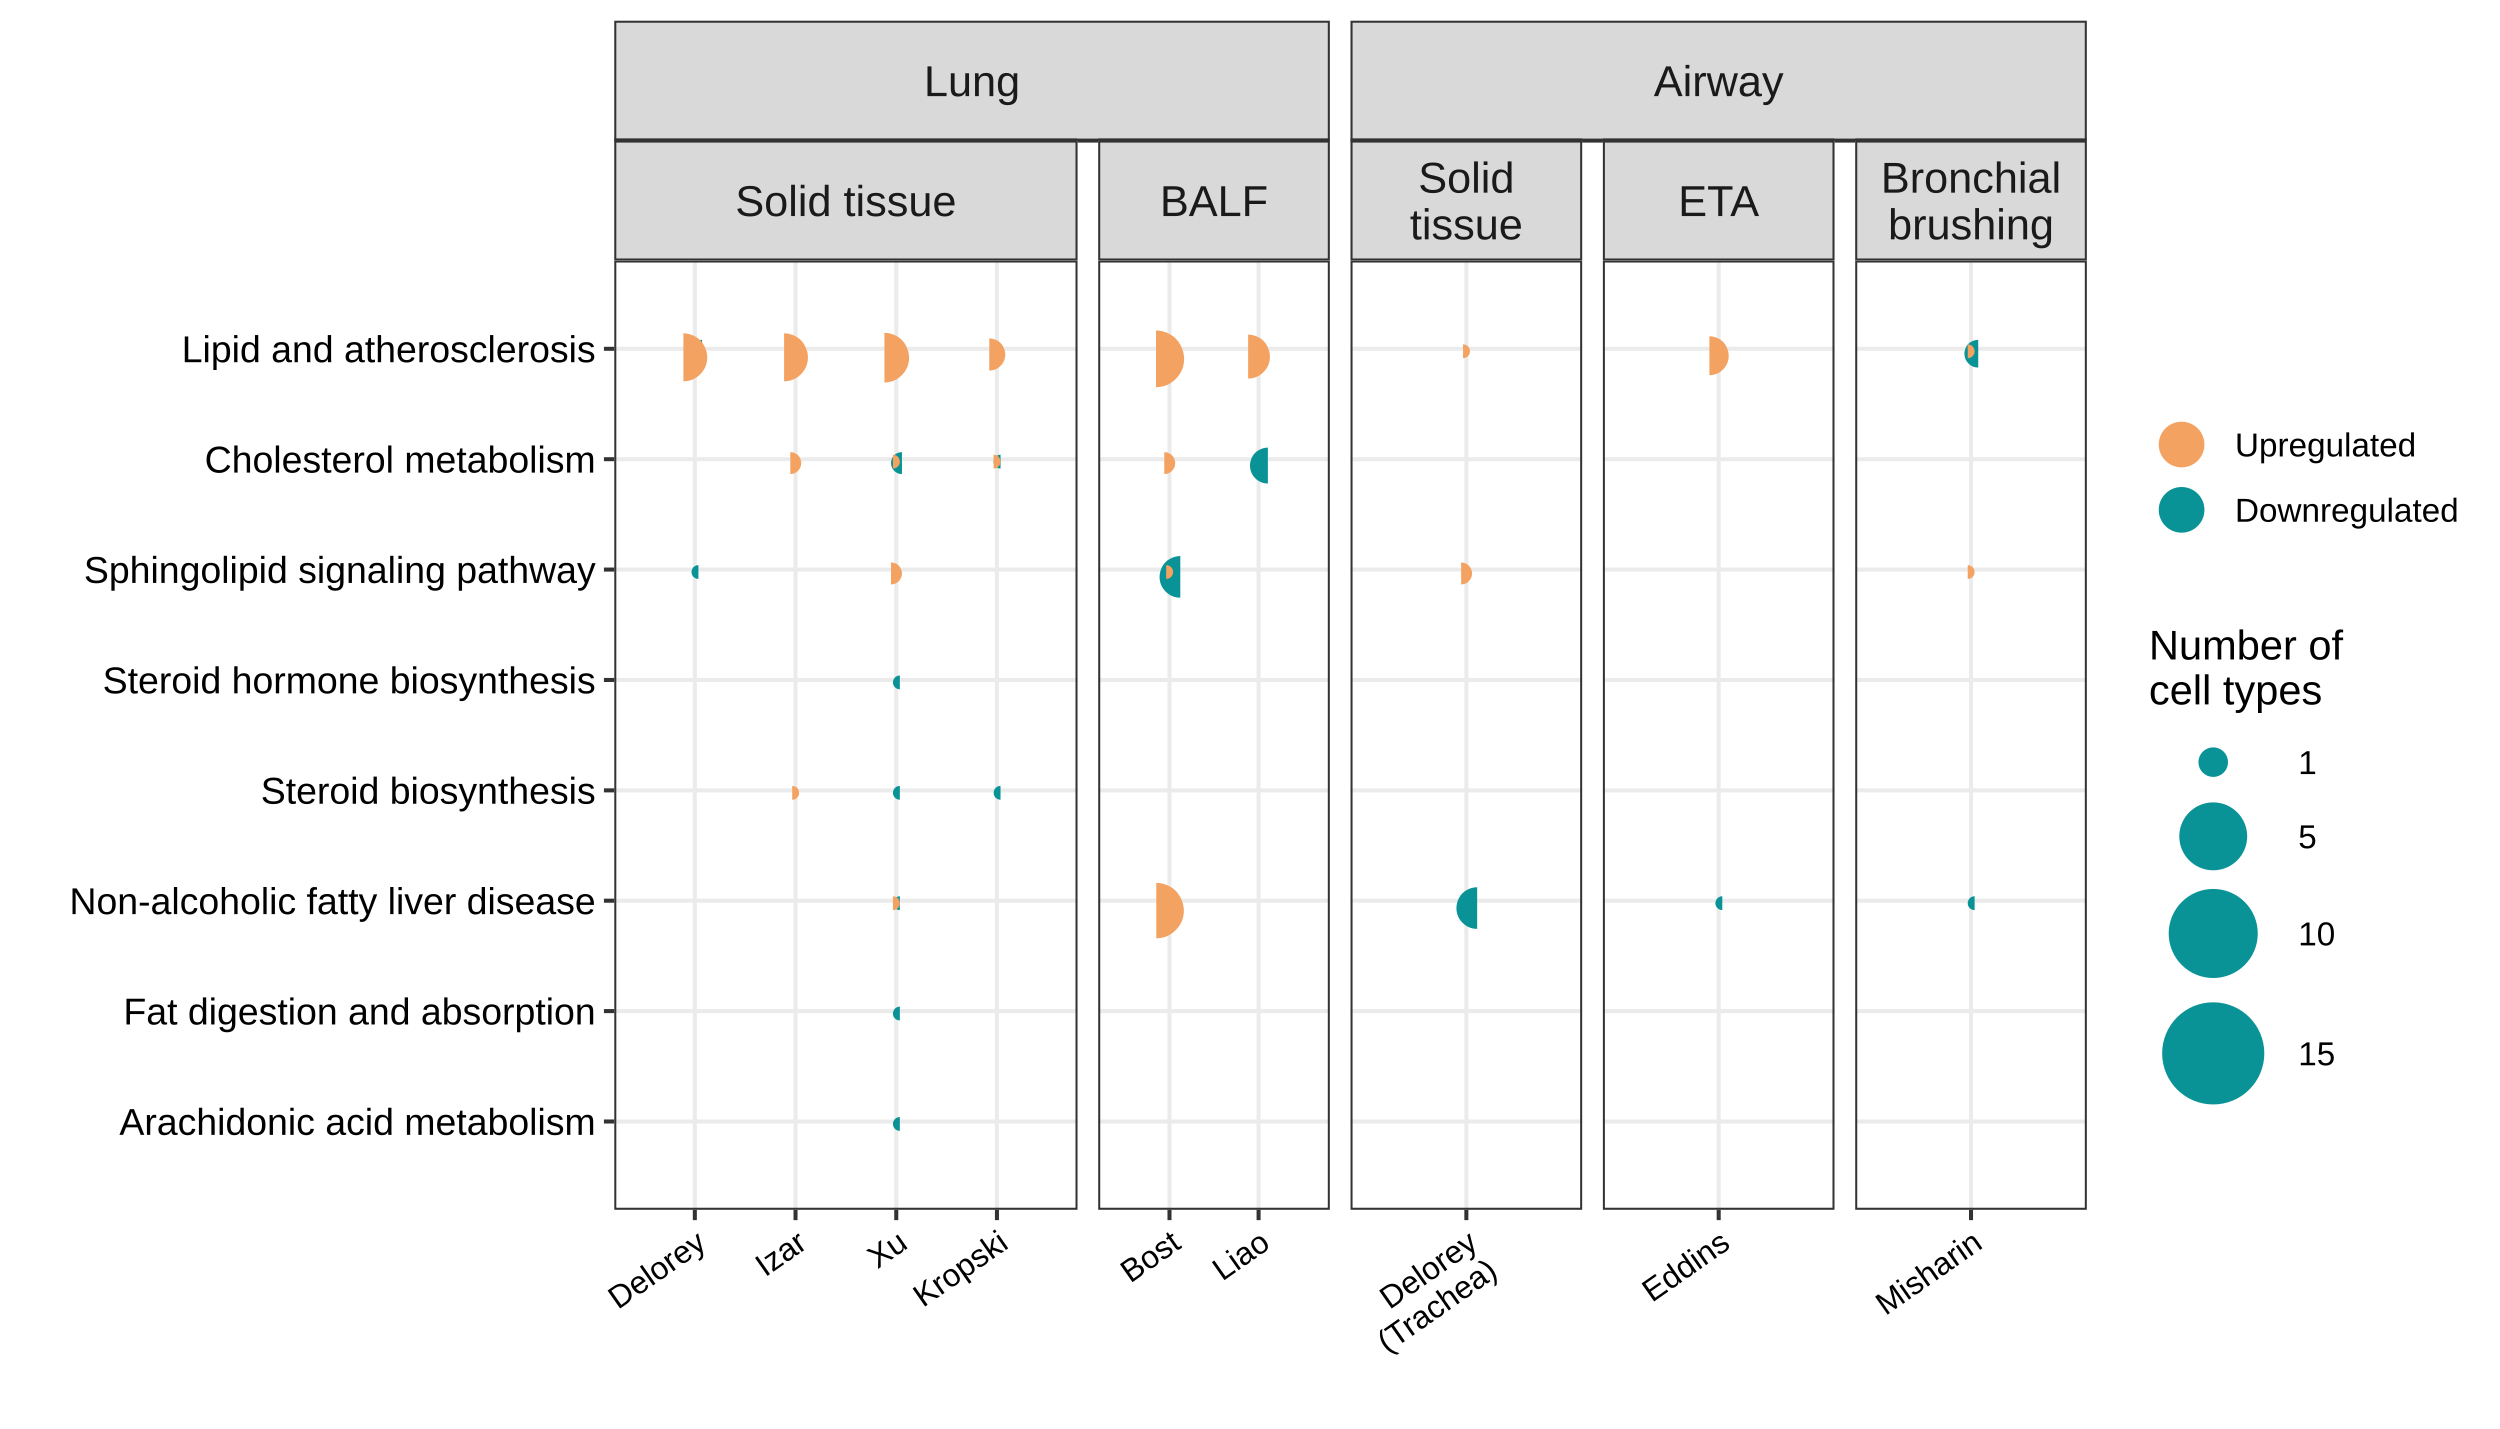
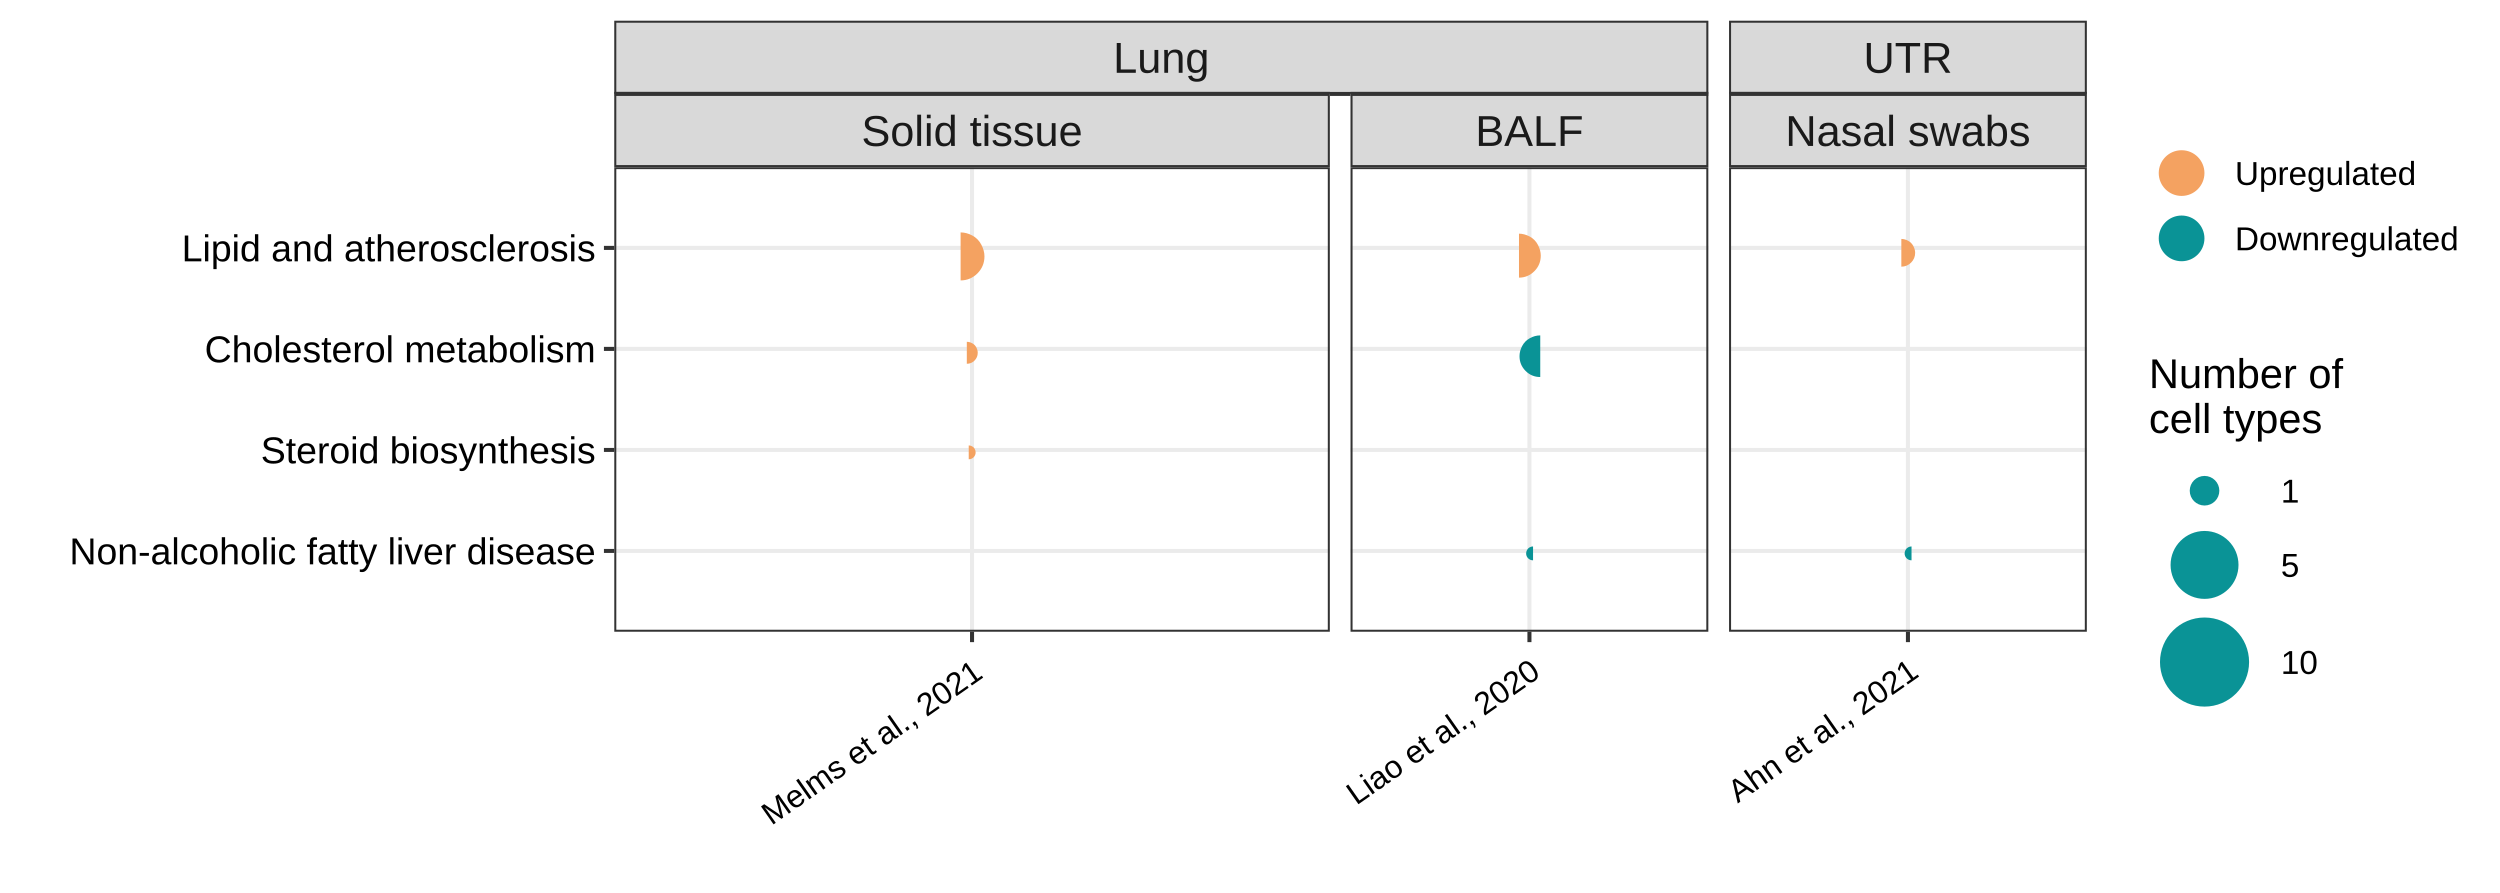
- <svg xmlns="http://www.w3.org/2000/svg" width="661.42pt" height="377.95pt" viewBox="0 0 661.42 377.95">
+ <svg xmlns="http://www.w3.org/2000/svg" width="661.42pt" height="236.22pt" viewBox="0 0 661.42 236.22">
  <g class="svglite">
    <defs>
      <style type="text/css">
    .svglite line, .svglite polyline, .svglite polygon, .svglite path, .svglite rect, .svglite circle {
      fill: none;
      stroke: #000000;
      stroke-linecap: round;
      stroke-linejoin: round;
      stroke-miterlimit: 10.00;
    }
    .svglite text {
      white-space: pre;
    }
    .svglite g.glyphgroup path {
      fill: inherit;
      stroke: none;
    }
  </style>
    </defs>
    <rect width="100%" height="100%" style="stroke: none; fill: #FFFFFF;" />
    <defs>
-       <clipPath id="cpMC4wMHw2NjEuNDJ8MC4wMHwzNzcuOTU=">
-         <rect x="0.00" y="0.00" width="661.42" height="377.95" />
+       <clipPath id="cpMC4wMHw2NjEuNDJ8MC4wMHwyMzYuMjI=">
+         <rect x="0.00" y="0.00" width="661.42" height="236.22" />
      </clipPath>
    </defs>
-     <g clip-path="url(#cpMC4wMHw2NjEuNDJ8MC4wMHwzNzcuOTU=)">
-       <rect x="0.00" y="0" width="661.42" height="377.95" style="stroke-width: 1.07; stroke: #FFFFFF; fill: #FFFFFF;" />
+     <g clip-path="url(#cpMC4wMHw2NjEuNDJ8MC4wMHwyMzYuMjI=)">
+       <rect x="0.00" y="0.00" width="661.42" height="236.22" style="stroke-width: 1.07; stroke: #FFFFFF; fill: #FFFFFF;" />
    </g>
    <defs>
-       <clipPath id="cpMTYyLjUyfDI4NS4wN3w2OC45MnwzMjAuMDg=">
-         <rect x="162.52" y="68.92" width="122.56" height="251.15" />
+       <clipPath id="cpMTYyLjUyfDM1MS44M3w0NC4yMXwxNjcuMTQ=">
+         <rect x="162.52" y="44.21" width="189.31" height="122.93" />
      </clipPath>
    </defs>
-     <g clip-path="url(#cpMTYyLjUyfDI4NS4wN3w2OC45MnwzMjAuMDg=)">
-       <rect x="162.52" y="68.92" width="122.56" height="251.15" style="stroke-width: 1.07; stroke: none; fill: #FFFFFF;" />
-       <polyline points="162.52,296.71 285.07,296.71 " style="stroke-width: 1.07; stroke: #EBEBEB; stroke-linecap: butt;" />
-       <polyline points="162.52,267.51 285.07,267.51 " style="stroke-width: 1.07; stroke: #EBEBEB; stroke-linecap: butt;" />
-       <polyline points="162.52,238.30 285.07,238.30 " style="stroke-width: 1.07; stroke: #EBEBEB; stroke-linecap: butt;" />
-       <polyline points="162.52,209.10 285.07,209.10 " style="stroke-width: 1.07; stroke: #EBEBEB; stroke-linecap: butt;" />
-       <polyline points="162.52,179.90 285.07,179.90 " style="stroke-width: 1.07; stroke: #EBEBEB; stroke-linecap: butt;" />
-       <polyline points="162.52,150.69 285.07,150.69 " style="stroke-width: 1.07; stroke: #EBEBEB; stroke-linecap: butt;" />
-       <polyline points="162.52,121.49 285.07,121.49 " style="stroke-width: 1.07; stroke: #EBEBEB; stroke-linecap: butt;" />
-       <polyline points="162.52,92.28 285.07,92.28 " style="stroke-width: 1.07; stroke: #EBEBEB; stroke-linecap: butt;" />
-       <polyline points="183.83,320.08 183.83,68.92 " style="stroke-width: 1.07; stroke: #EBEBEB; stroke-linecap: butt;" />
-       <polyline points="210.47,320.08 210.47,68.92 " style="stroke-width: 1.07; stroke: #EBEBEB; stroke-linecap: butt;" />
-       <polyline points="237.12,320.08 237.12,68.92 " style="stroke-width: 1.07; stroke: #EBEBEB; stroke-linecap: butt;" />
-       <polyline points="263.76,320.08 263.76,68.92 " style="stroke-width: 1.07; stroke: #EBEBEB; stroke-linecap: butt;" />
-       <text x="237.12" y="299.77" text-anchor="middle" style="font-size: 8.54px;fill: #0A9396; font-family: &quot;Arial&quot;;" textLength="7.34px" lengthAdjust="spacingAndGlyphs">◖</text>
-       <text x="237.12" y="126.33" text-anchor="middle" style="font-size: 13.53px;fill: #0A9396; font-family: &quot;Arial&quot;;" textLength="11.64px" lengthAdjust="spacingAndGlyphs">◖</text>
-       <text x="237.12" y="124.54" text-anchor="middle" style="font-size: 8.54px;fill: #F4A261; font-family: &quot;Arial&quot;;" textLength="7.34px" lengthAdjust="spacingAndGlyphs">◗</text>
-       <text x="263.76" y="124.54" text-anchor="middle" style="font-size: 8.54px;fill: #0A9396; font-family: &quot;Arial&quot;;" textLength="7.34px" lengthAdjust="spacingAndGlyphs">◖</text>
-       <text x="263.76" y="124.54" text-anchor="middle" style="font-size: 8.54px;fill: #F4A261; font-family: &quot;Arial&quot;;" textLength="7.34px" lengthAdjust="spacingAndGlyphs">◗</text>
-       <text x="210.47" y="126.33" text-anchor="middle" style="font-size: 13.53px;fill: #F4A261; font-family: &quot;Arial&quot;;" textLength="11.64px" lengthAdjust="spacingAndGlyphs">◗</text>
-       <text x="237.12" y="270.56" text-anchor="middle" style="font-size: 8.54px;fill: #0A9396; font-family: &quot;Arial&quot;;" textLength="7.34px" lengthAdjust="spacingAndGlyphs">◖</text>
-       <text x="237.12" y="103.24" text-anchor="middle" style="font-size: 30.60px;fill: #F4A261; font-family: &quot;Arial&quot;;" textLength="26.34px" lengthAdjust="spacingAndGlyphs">◗</text>
-       <text x="263.76" y="99.38" text-anchor="middle" style="font-size: 19.82px;fill: #F4A261; font-family: &quot;Arial&quot;;" textLength="17.06px" lengthAdjust="spacingAndGlyphs">◗</text>
-       <text x="210.47" y="95.34" text-anchor="middle" style="font-size: 8.54px;fill: #0A9396; font-family: &quot;Arial&quot;;" textLength="7.34px" lengthAdjust="spacingAndGlyphs">◖</text>
-       <text x="210.47" y="102.85" text-anchor="middle" style="font-size: 29.53px;fill: #F4A261; font-family: &quot;Arial&quot;;" textLength="25.42px" lengthAdjust="spacingAndGlyphs">◗</text>
-       <text x="183.83" y="98.39" text-anchor="middle" style="font-size: 17.07px;fill: #0A9396; font-family: &quot;Arial&quot;;" textLength="14.70px" lengthAdjust="spacingAndGlyphs">◖</text>
-       <text x="183.83" y="102.85" text-anchor="middle" style="font-size: 29.53px;fill: #F4A261; font-family: &quot;Arial&quot;;" textLength="25.42px" lengthAdjust="spacingAndGlyphs">◗</text>
-       <text x="237.12" y="241.36" text-anchor="middle" style="font-size: 8.54px;fill: #0A9396; font-family: &quot;Arial&quot;;" textLength="7.34px" lengthAdjust="spacingAndGlyphs">◖</text>
-       <text x="237.12" y="241.36" text-anchor="middle" style="font-size: 8.54px;fill: #F4A261; font-family: &quot;Arial&quot;;" textLength="7.34px" lengthAdjust="spacingAndGlyphs">◗</text>
-       <text x="237.12" y="155.53" text-anchor="middle" style="font-size: 13.53px;fill: #F4A261; font-family: &quot;Arial&quot;;" textLength="11.64px" lengthAdjust="spacingAndGlyphs">◗</text>
-       <text x="183.83" y="153.75" text-anchor="middle" style="font-size: 8.54px;fill: #0A9396; font-family: &quot;Arial&quot;;" textLength="7.34px" lengthAdjust="spacingAndGlyphs">◖</text>
-       <text x="237.12" y="212.16" text-anchor="middle" style="font-size: 8.54px;fill: #0A9396; font-family: &quot;Arial&quot;;" textLength="7.34px" lengthAdjust="spacingAndGlyphs">◖</text>
-       <text x="263.76" y="212.16" text-anchor="middle" style="font-size: 8.54px;fill: #0A9396; font-family: &quot;Arial&quot;;" textLength="7.34px" lengthAdjust="spacingAndGlyphs">◖</text>
-       <text x="210.47" y="212.16" text-anchor="middle" style="font-size: 8.54px;fill: #F4A261; font-family: &quot;Arial&quot;;" textLength="7.34px" lengthAdjust="spacingAndGlyphs">◗</text>
-       <text x="237.12" y="182.95" text-anchor="middle" style="font-size: 8.54px;fill: #0A9396; font-family: &quot;Arial&quot;;" textLength="7.34px" lengthAdjust="spacingAndGlyphs">◖</text>
-       <rect x="162.52" y="68.92" width="122.56" height="251.15" style="stroke-width: 1.07; stroke: #333333;" />
+     <g clip-path="url(#cpMTYyLjUyfDM1MS44M3w0NC4yMXwxNjcuMTQ=)">
+       <rect x="162.52" y="44.21" width="189.31" height="122.93" style="stroke-width: 1.07; stroke: none; fill: #FFFFFF;" />
+       <polyline points="162.52,145.76 351.83,145.76 " style="stroke-width: 1.07; stroke: #EBEBEB; stroke-linecap: butt;" />
+       <polyline points="162.52,119.04 351.83,119.04 " style="stroke-width: 1.07; stroke: #EBEBEB; stroke-linecap: butt;" />
+       <polyline points="162.52,92.31 351.83,92.31 " style="stroke-width: 1.07; stroke: #EBEBEB; stroke-linecap: butt;" />
+       <polyline points="162.52,65.59 351.83,65.59 " style="stroke-width: 1.07; stroke: #EBEBEB; stroke-linecap: butt;" />
+       <polyline points="257.17,167.14 257.17,44.21 " style="stroke-width: 1.07; stroke: #EBEBEB; stroke-linecap: butt;" />
+       <text x="257.17" y="97.15" text-anchor="middle" style="font-size: 13.53px;fill: #F4A261; font-family: &quot;Arial&quot;;" textLength="11.64px" lengthAdjust="spacingAndGlyphs">◗</text>
+       <text x="257.17" y="68.65" text-anchor="middle" style="font-size: 8.54px;fill: #0A9396; font-family: &quot;Arial&quot;;" textLength="7.34px" lengthAdjust="spacingAndGlyphs">◖</text>
+       <text x="257.17" y="76.16" text-anchor="middle" style="font-size: 29.53px;fill: #F4A261; font-family: &quot;Arial&quot;;" textLength="25.42px" lengthAdjust="spacingAndGlyphs">◗</text>
+       <text x="257.17" y="122.09" text-anchor="middle" style="font-size: 8.54px;fill: #F4A261; font-family: &quot;Arial&quot;;" textLength="7.34px" lengthAdjust="spacingAndGlyphs">◗</text>
+       <rect x="162.52" y="44.21" width="189.31" height="122.93" style="stroke-width: 1.07; stroke: #333333;" />
    </g>
-     <g clip-path="url(#cpMC4wMHw2NjEuNDJ8MC4wMHwzNzcuOTU=)">
+     <g clip-path="url(#cpMC4wMHw2NjEuNDJ8MC4wMHwyMzYuMjI=)">
</g>
    <defs>
-       <clipPath id="cpMjkwLjU1fDM1MS44M3w2OC45MnwzMjAuMDg=">
-         <rect x="290.55" y="68.92" width="61.28" height="251.15" />
+       <clipPath id="cpMzU3LjMxfDQ1MS45N3w0NC4yMXwxNjcuMTQ=">
+         <rect x="357.31" y="44.21" width="94.66" height="122.93" />
      </clipPath>
    </defs>
-     <g clip-path="url(#cpMjkwLjU1fDM1MS44M3w2OC45MnwzMjAuMDg=)">
-       <rect x="290.55" y="68.92" width="61.28" height="251.15" style="stroke-width: 1.07; stroke: none; fill: #FFFFFF;" />
-       <polyline points="290.55,296.71 351.83,296.71 " style="stroke-width: 1.07; stroke: #EBEBEB; stroke-linecap: butt;" />
-       <polyline points="290.55,267.51 351.83,267.51 " style="stroke-width: 1.07; stroke: #EBEBEB; stroke-linecap: butt;" />
-       <polyline points="290.55,238.30 351.83,238.30 " style="stroke-width: 1.07; stroke: #EBEBEB; stroke-linecap: butt;" />
-       <polyline points="290.55,209.10 351.83,209.10 " style="stroke-width: 1.07; stroke: #EBEBEB; stroke-linecap: butt;" />
-       <polyline points="290.55,179.90 351.83,179.90 " style="stroke-width: 1.07; stroke: #EBEBEB; stroke-linecap: butt;" />
-       <polyline points="290.55,150.69 351.83,150.69 " style="stroke-width: 1.07; stroke: #EBEBEB; stroke-linecap: butt;" />
-       <polyline points="290.55,121.49 351.83,121.49 " style="stroke-width: 1.07; stroke: #EBEBEB; stroke-linecap: butt;" />
-       <polyline points="290.55,92.28 351.83,92.28 " style="stroke-width: 1.07; stroke: #EBEBEB; stroke-linecap: butt;" />
-       <polyline points="309.41,320.08 309.41,68.92 " style="stroke-width: 1.07; stroke: #EBEBEB; stroke-linecap: butt;" />
-       <polyline points="332.98,320.08 332.98,68.92 " style="stroke-width: 1.07; stroke: #EBEBEB; stroke-linecap: butt;" />
-       <text x="332.98" y="129.39" text-anchor="middle" style="font-size: 22.06px;fill: #0A9396; font-family: &quot;Arial&quot;;" textLength="19.00px" lengthAdjust="spacingAndGlyphs">◖</text>
-       <text x="309.41" y="126.33" text-anchor="middle" style="font-size: 13.53px;fill: #F4A261; font-family: &quot;Arial&quot;;" textLength="11.64px" lengthAdjust="spacingAndGlyphs">◗</text>
-       <text x="332.98" y="95.34" text-anchor="middle" style="font-size: 8.54px;fill: #0A9396; font-family: &quot;Arial&quot;;" textLength="7.34px" lengthAdjust="spacingAndGlyphs">◖</text>
-       <text x="332.98" y="101.97" text-anchor="middle" style="font-size: 27.06px;fill: #F4A261; font-family: &quot;Arial&quot;;" textLength="23.30px" lengthAdjust="spacingAndGlyphs">◗</text>
-       <text x="309.41" y="97.12" text-anchor="middle" style="font-size: 13.53px;fill: #0A9396; font-family: &quot;Arial&quot;;" textLength="11.64px" lengthAdjust="spacingAndGlyphs">◖</text>
-       <text x="309.41" y="104.77" text-anchor="middle" style="font-size: 34.89px;fill: #F4A261; font-family: &quot;Arial&quot;;" textLength="30.03px" lengthAdjust="spacingAndGlyphs">◗</text>
-       <text x="309.41" y="250.53" text-anchor="middle" style="font-size: 34.14px;fill: #F4A261; font-family: &quot;Arial&quot;;" textLength="29.41px" lengthAdjust="spacingAndGlyphs">◗</text>
-       <text x="309.41" y="159.85" text-anchor="middle" style="font-size: 25.61px;fill: #0A9396; font-family: &quot;Arial&quot;;" textLength="22.05px" lengthAdjust="spacingAndGlyphs">◖</text>
-       <text x="309.41" y="153.75" text-anchor="middle" style="font-size: 8.54px;fill: #F4A261; font-family: &quot;Arial&quot;;" textLength="7.34px" lengthAdjust="spacingAndGlyphs">◗</text>
-       <rect x="290.55" y="68.92" width="61.28" height="251.15" style="stroke-width: 1.07; stroke: #333333;" />
+     <g clip-path="url(#cpMzU3LjMxfDQ1MS45N3w0NC4yMXwxNjcuMTQ=)">
+       <rect x="357.31" y="44.21" width="94.66" height="122.93" style="stroke-width: 1.07; stroke: none; fill: #FFFFFF;" />
+       <polyline points="357.31,145.76 451.97,145.76 " style="stroke-width: 1.07; stroke: #EBEBEB; stroke-linecap: butt;" />
+       <polyline points="357.31,119.04 451.97,119.04 " style="stroke-width: 1.07; stroke: #EBEBEB; stroke-linecap: butt;" />
+       <polyline points="357.31,92.31 451.97,92.31 " style="stroke-width: 1.07; stroke: #EBEBEB; stroke-linecap: butt;" />
+       <polyline points="357.31,65.59 451.97,65.59 " style="stroke-width: 1.07; stroke: #EBEBEB; stroke-linecap: butt;" />
+       <polyline points="404.64,167.14 404.64,44.21 " style="stroke-width: 1.07; stroke: #EBEBEB; stroke-linecap: butt;" />
+       <text x="404.64" y="101.47" text-anchor="middle" style="font-size: 25.61px;fill: #0A9396; font-family: &quot;Arial&quot;;" textLength="22.05px" lengthAdjust="spacingAndGlyphs">◖</text>
+       <text x="404.64" y="75.27" text-anchor="middle" style="font-size: 27.06px;fill: #F4A261; font-family: &quot;Arial&quot;;" textLength="23.30px" lengthAdjust="spacingAndGlyphs">◗</text>
+       <text x="404.64" y="148.82" text-anchor="middle" style="font-size: 8.54px;fill: #0A9396; font-family: &quot;Arial&quot;;" textLength="7.34px" lengthAdjust="spacingAndGlyphs">◖</text>
+       <rect x="357.31" y="44.21" width="94.66" height="122.93" style="stroke-width: 1.07; stroke: #333333;" />
    </g>
-     <g clip-path="url(#cpMC4wMHw2NjEuNDJ8MC4wMHwzNzcuOTU=)">
+     <g clip-path="url(#cpMC4wMHw2NjEuNDJ8MC4wMHwyMzYuMjI=)">
</g>
    <defs>
-       <clipPath id="cpMzU3LjMxfDQxOC41OXw2OC45MnwzMjAuMDg=">
-         <rect x="357.31" y="68.92" width="61.28" height="251.15" />
+       <clipPath id="cpNDU3LjQ1fDU1Mi4xMHw0NC4yMXwxNjcuMTQ=">
+         <rect x="457.45" y="44.21" width="94.66" height="122.93" />
      </clipPath>
    </defs>
-     <g clip-path="url(#cpMzU3LjMxfDQxOC41OXw2OC45MnwzMjAuMDg=)">
-       <rect x="357.31" y="68.92" width="61.28" height="251.15" style="stroke-width: 1.07; stroke: none; fill: #FFFFFF;" />
-       <polyline points="357.31,296.71 418.59,296.71 " style="stroke-width: 1.07; stroke: #EBEBEB; stroke-linecap: butt;" />
-       <polyline points="357.31,267.51 418.59,267.51 " style="stroke-width: 1.07; stroke: #EBEBEB; stroke-linecap: butt;" />
-       <polyline points="357.31,238.30 418.59,238.30 " style="stroke-width: 1.07; stroke: #EBEBEB; stroke-linecap: butt;" />
-       <polyline points="357.31,209.10 418.59,209.10 " style="stroke-width: 1.07; stroke: #EBEBEB; stroke-linecap: butt;" />
-       <polyline points="357.31,179.90 418.59,179.90 " style="stroke-width: 1.07; stroke: #EBEBEB; stroke-linecap: butt;" />
-       <polyline points="357.31,150.69 418.59,150.69 " style="stroke-width: 1.07; stroke: #EBEBEB; stroke-linecap: butt;" />
-       <polyline points="357.31,121.49 418.59,121.49 " style="stroke-width: 1.07; stroke: #EBEBEB; stroke-linecap: butt;" />
-       <polyline points="357.31,92.28 418.59,92.28 " style="stroke-width: 1.07; stroke: #EBEBEB; stroke-linecap: butt;" />
-       <polyline points="387.95,320.08 387.95,68.92 " style="stroke-width: 1.07; stroke: #EBEBEB; stroke-linecap: butt;" />
-       <text x="387.95" y="95.34" text-anchor="middle" style="font-size: 8.54px;fill: #F4A261; font-family: &quot;Arial&quot;;" textLength="7.34px" lengthAdjust="spacingAndGlyphs">◗</text>
-       <text x="387.95" y="247.47" text-anchor="middle" style="font-size: 25.61px;fill: #0A9396; font-family: &quot;Arial&quot;;" textLength="22.05px" lengthAdjust="spacingAndGlyphs">◖</text>
-       <text x="387.95" y="155.53" text-anchor="middle" style="font-size: 13.53px;fill: #F4A261; font-family: &quot;Arial&quot;;" textLength="11.64px" lengthAdjust="spacingAndGlyphs">◗</text>
-       <rect x="357.31" y="68.92" width="61.28" height="251.15" style="stroke-width: 1.07; stroke: #333333;" />
+     <g clip-path="url(#cpNDU3LjQ1fDU1Mi4xMHw0NC4yMXwxNjcuMTQ=)">
+       <rect x="457.45" y="44.21" width="94.66" height="122.93" style="stroke-width: 1.07; stroke: none; fill: #FFFFFF;" />
+       <polyline points="457.45,145.76 552.10,145.76 " style="stroke-width: 1.07; stroke: #EBEBEB; stroke-linecap: butt;" />
+       <polyline points="457.45,119.04 552.10,119.04 " style="stroke-width: 1.07; stroke: #EBEBEB; stroke-linecap: butt;" />
+       <polyline points="457.45,92.31 552.10,92.31 " style="stroke-width: 1.07; stroke: #EBEBEB; stroke-linecap: butt;" />
+       <polyline points="457.45,65.59 552.10,65.59 " style="stroke-width: 1.07; stroke: #EBEBEB; stroke-linecap: butt;" />
+       <polyline points="504.78,167.14 504.78,44.21 " style="stroke-width: 1.07; stroke: #EBEBEB; stroke-linecap: butt;" />
+       <text x="504.78" y="71.70" text-anchor="middle" style="font-size: 17.07px;fill: #F4A261; font-family: &quot;Arial&quot;;" textLength="14.70px" lengthAdjust="spacingAndGlyphs">◗</text>
+       <text x="504.78" y="148.82" text-anchor="middle" style="font-size: 8.54px;fill: #0A9396; font-family: &quot;Arial&quot;;" textLength="7.34px" lengthAdjust="spacingAndGlyphs">◖</text>
+       <rect x="457.45" y="44.21" width="94.66" height="122.93" style="stroke-width: 1.07; stroke: #333333;" />
    </g>
-     <g clip-path="url(#cpMC4wMHw2NjEuNDJ8MC4wMHwzNzcuOTU=)">
+     <g clip-path="url(#cpMC4wMHw2NjEuNDJ8MC4wMHwyMzYuMjI=)">
</g>
    <defs>
-       <clipPath id="cpNDI0LjA3fDQ4NS4zNXw2OC45MnwzMjAuMDg=">
-         <rect x="424.07" y="68.92" width="61.28" height="251.15" />
+       <clipPath id="cpMTYyLjUyfDQ1MS45N3w1LjQ4fDQ0LjIx">
+         <rect x="162.52" y="5.48" width="289.45" height="38.73" />
      </clipPath>
    </defs>
-     <g clip-path="url(#cpNDI0LjA3fDQ4NS4zNXw2OC45MnwzMjAuMDg=)">
-       <rect x="424.07" y="68.92" width="61.28" height="251.15" style="stroke-width: 1.07; stroke: none; fill: #FFFFFF;" />
-       <polyline points="424.07,296.71 485.35,296.71 " style="stroke-width: 1.07; stroke: #EBEBEB; stroke-linecap: butt;" />
-       <polyline points="424.07,267.51 485.35,267.51 " style="stroke-width: 1.07; stroke: #EBEBEB; stroke-linecap: butt;" />
-       <polyline points="424.07,238.30 485.35,238.30 " style="stroke-width: 1.07; stroke: #EBEBEB; stroke-linecap: butt;" />
-       <polyline points="424.07,209.10 485.35,209.10 " style="stroke-width: 1.07; stroke: #EBEBEB; stroke-linecap: butt;" />
-       <polyline points="424.07,179.90 485.35,179.90 " style="stroke-width: 1.07; stroke: #EBEBEB; stroke-linecap: butt;" />
-       <polyline points="424.07,150.69 485.35,150.69 " style="stroke-width: 1.07; stroke: #EBEBEB; stroke-linecap: butt;" />
-       <polyline points="424.07,121.49 485.35,121.49 " style="stroke-width: 1.07; stroke: #EBEBEB; stroke-linecap: butt;" />
-       <polyline points="424.07,92.28 485.35,92.28 " style="stroke-width: 1.07; stroke: #EBEBEB; stroke-linecap: butt;" />
-       <polyline points="454.71,320.08 454.71,68.92 " style="stroke-width: 1.07; stroke: #EBEBEB; stroke-linecap: butt;" />
-       <text x="454.71" y="100.86" text-anchor="middle" style="font-size: 23.96px;fill: #F4A261; font-family: &quot;Arial&quot;;" textLength="20.62px" lengthAdjust="spacingAndGlyphs">◗</text>
-       <text x="454.71" y="241.36" text-anchor="middle" style="font-size: 8.54px;fill: #0A9396; font-family: &quot;Arial&quot;;" textLength="7.34px" lengthAdjust="spacingAndGlyphs">◖</text>
-       <rect x="424.07" y="68.92" width="61.28" height="251.15" style="stroke-width: 1.07; stroke: #333333;" />
+     <g clip-path="url(#cpMTYyLjUyfDQ1MS45N3w1LjQ4fDQ0LjIx)">
+       <rect x="162.52" y="5.48" width="289.45" height="19.37" style="stroke-width: 1.07; stroke: #333333; fill: #D9D9D9;" />
+       <text x="307.24" y="19.26" text-anchor="middle" style="font-size: 11.44px;fill: #1A1A1A; font-family: &quot;Arial&quot;;" textLength="25.44px" lengthAdjust="spacingAndGlyphs">Lung</text>
    </g>
-     <g clip-path="url(#cpMC4wMHw2NjEuNDJ8MC4wMHwzNzcuOTU=)">
+     <g clip-path="url(#cpMC4wMHw2NjEuNDJ8MC4wMHwyMzYuMjI=)">
</g>
    <defs>
-       <clipPath id="cpNDkwLjgzfDU1Mi4xMHw2OC45MnwzMjAuMDg=">
-         <rect x="490.83" y="68.92" width="61.28" height="251.15" />
+       <clipPath id="cpNDU3LjQ1fDU1Mi4xMHw1LjQ4fDQ0LjIx">
+         <rect x="457.45" y="5.48" width="94.66" height="38.73" />
      </clipPath>
    </defs>
-     <g clip-path="url(#cpNDkwLjgzfDU1Mi4xMHw2OC45MnwzMjAuMDg=)">
-       <rect x="490.83" y="68.92" width="61.28" height="251.15" style="stroke-width: 1.07; stroke: none; fill: #FFFFFF;" />
-       <polyline points="490.83,296.71 552.10,296.71 " style="stroke-width: 1.07; stroke: #EBEBEB; stroke-linecap: butt;" />
-       <polyline points="490.83,267.51 552.10,267.51 " style="stroke-width: 1.07; stroke: #EBEBEB; stroke-linecap: butt;" />
-       <polyline points="490.83,238.30 552.10,238.30 " style="stroke-width: 1.07; stroke: #EBEBEB; stroke-linecap: butt;" />
-       <polyline points="490.83,209.10 552.10,209.10 " style="stroke-width: 1.07; stroke: #EBEBEB; stroke-linecap: butt;" />
-       <polyline points="490.83,179.90 552.10,179.90 " style="stroke-width: 1.07; stroke: #EBEBEB; stroke-linecap: butt;" />
-       <polyline points="490.83,150.69 552.10,150.69 " style="stroke-width: 1.07; stroke: #EBEBEB; stroke-linecap: butt;" />
-       <polyline points="490.83,121.49 552.10,121.49 " style="stroke-width: 1.07; stroke: #EBEBEB; stroke-linecap: butt;" />
-       <polyline points="490.83,92.28 552.10,92.28 " style="stroke-width: 1.07; stroke: #EBEBEB; stroke-linecap: butt;" />
-       <polyline points="521.47,320.08 521.47,68.92 " style="stroke-width: 1.07; stroke: #EBEBEB; stroke-linecap: butt;" />
-       <text x="521.47" y="98.39" text-anchor="middle" style="font-size: 17.07px;fill: #0A9396; font-family: &quot;Arial&quot;;" textLength="14.70px" lengthAdjust="spacingAndGlyphs">◖</text>
-       <text x="521.47" y="95.34" text-anchor="middle" style="font-size: 8.54px;fill: #F4A261; font-family: &quot;Arial&quot;;" textLength="7.34px" lengthAdjust="spacingAndGlyphs">◗</text>
-       <text x="521.47" y="241.36" text-anchor="middle" style="font-size: 8.54px;fill: #0A9396; font-family: &quot;Arial&quot;;" textLength="7.34px" lengthAdjust="spacingAndGlyphs">◖</text>
-       <text x="521.47" y="153.75" text-anchor="middle" style="font-size: 8.54px;fill: #F4A261; font-family: &quot;Arial&quot;;" textLength="7.34px" lengthAdjust="spacingAndGlyphs">◗</text>
-       <rect x="490.83" y="68.92" width="61.28" height="251.15" style="stroke-width: 1.07; stroke: #333333;" />
+     <g clip-path="url(#cpNDU3LjQ1fDU1Mi4xMHw1LjQ4fDQ0LjIx)">
+       <rect x="457.45" y="5.48" width="94.66" height="19.37" style="stroke-width: 1.07; stroke: #333333; fill: #D9D9D9;" />
+       <text x="504.78" y="19.26" text-anchor="middle" style="font-size: 11.44px;fill: #1A1A1A; font-family: &quot;Arial&quot;;" textLength="23.52px" lengthAdjust="spacingAndGlyphs">UTR</text>
    </g>
-     <g clip-path="url(#cpMC4wMHw2NjEuNDJ8MC4wMHwzNzcuOTU=)">
+     <g clip-path="url(#cpMC4wMHw2NjEuNDJ8MC4wMHwyMzYuMjI=)">
</g>
    <defs>
-       <clipPath id="cpMTYyLjUyfDM1MS44M3w1LjQ4fDY4Ljky">
-         <rect x="162.52" y="5.48" width="189.31" height="63.44" />
+       <clipPath id="cpMTYyLjUyfDM1MS44M3w1LjQ4fDQ0LjIx">
+         <rect x="162.52" y="5.48" width="189.31" height="38.73" />
      </clipPath>
    </defs>
-     <g clip-path="url(#cpMTYyLjUyfDM1MS44M3w1LjQ4fDY4Ljky)">
-       <rect x="162.52" y="5.48" width="189.31" height="31.72" style="stroke-width: 1.07; stroke: #333333; fill: #D9D9D9;" />
-       <text x="257.17" y="25.44" text-anchor="middle" style="font-size: 11.44px;fill: #1A1A1A; font-family: &quot;Arial&quot;;" textLength="25.44px" lengthAdjust="spacingAndGlyphs">Lung</text>
+     <g clip-path="url(#cpMTYyLjUyfDM1MS44M3w1LjQ4fDQ0LjIx)">
+       <rect x="162.52" y="24.84" width="189.31" height="19.37" style="stroke-width: 1.07; stroke: #333333; fill: #D9D9D9;" />
+       <text x="257.17" y="38.62" text-anchor="middle" style="font-size: 11.44px;fill: #1A1A1A; font-family: &quot;Arial&quot;;" textLength="58.48px" lengthAdjust="spacingAndGlyphs">Solid tissue</text>
    </g>
-     <g clip-path="url(#cpMC4wMHw2NjEuNDJ8MC4wMHwzNzcuOTU=)">
+     <g clip-path="url(#cpMC4wMHw2NjEuNDJ8MC4wMHwyMzYuMjI=)">
</g>
    <defs>
-       <clipPath id="cpMzU3LjMxfDU1Mi4xMHw1LjQ4fDY4Ljky">
-         <rect x="357.31" y="5.48" width="194.79" height="63.44" />
+       <clipPath id="cpMzU3LjMxfDQ1MS45N3w1LjQ4fDQ0LjIx">
+         <rect x="357.31" y="5.48" width="94.66" height="38.73" />
      </clipPath>
    </defs>
-     <g clip-path="url(#cpMzU3LjMxfDU1Mi4xMHw1LjQ4fDY4Ljky)">
-       <rect x="357.31" y="5.48" width="194.79" height="31.72" style="stroke-width: 1.07; stroke: #333333; fill: #D9D9D9;" />
-       <text x="454.71" y="25.44" text-anchor="middle" style="font-size: 11.44px;fill: #1A1A1A; font-family: &quot;Arial&quot;;" textLength="34.33px" lengthAdjust="spacingAndGlyphs">Airway</text>
+     <g clip-path="url(#cpMzU3LjMxfDQ1MS45N3w1LjQ4fDQ0LjIx)">
+       <rect x="357.31" y="24.84" width="94.66" height="19.37" style="stroke-width: 1.07; stroke: #333333; fill: #D9D9D9;" />
+       <text x="404.64" y="38.62" text-anchor="middle" style="font-size: 11.44px;fill: #1A1A1A; font-family: &quot;Arial&quot;;" textLength="28.59px" lengthAdjust="spacingAndGlyphs">BALF</text>
    </g>
-     <g clip-path="url(#cpMC4wMHw2NjEuNDJ8MC4wMHwzNzcuOTU=)">
+     <g clip-path="url(#cpMC4wMHw2NjEuNDJ8MC4wMHwyMzYuMjI=)">
</g>
-     <defs>
-       <clipPath id="cpMTYyLjUyfDI4NS4wN3w1LjQ4fDY4Ljky">
-         <rect x="162.52" y="5.48" width="122.56" height="63.44" />
-       </clipPath>
-     </defs>
-     <g clip-path="url(#cpMTYyLjUyfDI4NS4wN3w1LjQ4fDY4Ljky)">
-       <rect x="162.52" y="37.20" width="122.56" height="31.72" style="stroke-width: 1.07; stroke: #333333; fill: #D9D9D9;" />
-       <text x="223.80" y="57.16" text-anchor="middle" style="font-size: 11.44px;fill: #1A1A1A; font-family: &quot;Arial&quot;;" textLength="58.48px" lengthAdjust="spacingAndGlyphs">Solid tissue</text>
+     <g clip-path="url(#cpNDU3LjQ1fDU1Mi4xMHw1LjQ4fDQ0LjIx)">
+       <rect x="457.45" y="24.84" width="94.66" height="19.37" style="stroke-width: 1.07; stroke: #333333; fill: #D9D9D9;" />
+       <text x="504.78" y="38.62" text-anchor="middle" style="font-size: 11.44px;fill: #1A1A1A; font-family: &quot;Arial&quot;;" textLength="64.84px" lengthAdjust="spacingAndGlyphs">Nasal swabs</text>
    </g>
-     <g clip-path="url(#cpMC4wMHw2NjEuNDJ8MC4wMHwzNzcuOTU=)">
- </g>
-     <defs>
-       <clipPath id="cpMjkwLjU1fDM1MS44M3w1LjQ4fDY4Ljky">
-         <rect x="290.55" y="5.48" width="61.28" height="63.44" />
-       </clipPath>
-     </defs>
-     <g clip-path="url(#cpMjkwLjU1fDM1MS44M3w1LjQ4fDY4Ljky)">
-       <rect x="290.55" y="37.20" width="61.28" height="31.72" style="stroke-width: 1.07; stroke: #333333; fill: #D9D9D9;" />
-       <text x="321.19" y="57.16" text-anchor="middle" style="font-size: 11.44px;fill: #1A1A1A; font-family: &quot;Arial&quot;;" textLength="28.59px" lengthAdjust="spacingAndGlyphs">BALF</text>
-     </g>
-     <g clip-path="url(#cpMC4wMHw2NjEuNDJ8MC4wMHwzNzcuOTU=)">
- </g>
-     <defs>
-       <clipPath id="cpMzU3LjMxfDQxOC41OXw1LjQ4fDY4Ljky">
-         <rect x="357.31" y="5.48" width="61.28" height="63.44" />
-       </clipPath>
-     </defs>
-     <g clip-path="url(#cpMzU3LjMxfDQxOC41OXw1LjQ4fDY4Ljky)">
-       <rect x="357.31" y="37.20" width="61.28" height="31.72" style="stroke-width: 1.07; stroke: #333333; fill: #D9D9D9;" />
-       <text x="387.95" y="50.98" text-anchor="middle" style="font-size: 11.44px;fill: #1A1A1A; font-family: &quot;Arial&quot;;" textLength="25.44px" lengthAdjust="spacingAndGlyphs">Solid</text>
-       <text x="387.95" y="63.33" text-anchor="middle" style="font-size: 11.44px;fill: #1A1A1A; font-family: &quot;Arial&quot;;" textLength="29.88px" lengthAdjust="spacingAndGlyphs">tissue</text>
-     </g>
-     <g clip-path="url(#cpMC4wMHw2NjEuNDJ8MC4wMHwzNzcuOTU=)">
- </g>
-     <defs>
-       <clipPath id="cpNDI0LjA3fDQ4NS4zNXw1LjQ4fDY4Ljky">
-         <rect x="424.07" y="5.48" width="61.28" height="63.44" />
-       </clipPath>
-     </defs>
-     <g clip-path="url(#cpNDI0LjA3fDQ4NS4zNXw1LjQ4fDY4Ljky)">
-       <rect x="424.07" y="37.20" width="61.28" height="31.72" style="stroke-width: 1.07; stroke: #333333; fill: #D9D9D9;" />
-       <text x="454.71" y="57.16" text-anchor="middle" style="font-size: 11.44px;fill: #1A1A1A; font-family: &quot;Arial&quot;;" textLength="21.39px" lengthAdjust="spacingAndGlyphs">ETA</text>
-     </g>
-     <g clip-path="url(#cpMC4wMHw2NjEuNDJ8MC4wMHwzNzcuOTU=)">
- </g>
-     <defs>
-       <clipPath id="cpNDkwLjgzfDU1Mi4xMHw1LjQ4fDY4Ljky">
-         <rect x="490.83" y="5.48" width="61.28" height="63.44" />
-       </clipPath>
-     </defs>
-     <g clip-path="url(#cpNDkwLjgzfDU1Mi4xMHw1LjQ4fDY4Ljky)">
-       <rect x="490.83" y="37.20" width="61.28" height="31.72" style="stroke-width: 1.07; stroke: #333333; fill: #D9D9D9;" />
-       <text x="521.47" y="50.98" text-anchor="middle" style="font-size: 11.44px;fill: #1A1A1A; font-family: &quot;Arial&quot;;" textLength="47.69px" lengthAdjust="spacingAndGlyphs">Bronchial</text>
-       <text x="521.47" y="63.33" text-anchor="middle" style="font-size: 11.44px;fill: #1A1A1A; font-family: &quot;Arial&quot;;" textLength="43.88px" lengthAdjust="spacingAndGlyphs">brushing</text>
-     </g>
-     <g clip-path="url(#cpMC4wMHw2NjEuNDJ8MC4wMHwzNzcuOTU=)">
-       <polyline points="183.83,322.81 183.83,320.08 " style="stroke-width: 1.07; stroke: #333333; stroke-linecap: butt;" />
-       <polyline points="210.47,322.81 210.47,320.08 " style="stroke-width: 1.07; stroke: #333333; stroke-linecap: butt;" />
-       <polyline points="237.12,322.81 237.12,320.08 " style="stroke-width: 1.07; stroke: #333333; stroke-linecap: butt;" />
-       <polyline points="263.76,322.81 263.76,320.08 " style="stroke-width: 1.07; stroke: #333333; stroke-linecap: butt;" />
-       <text transform="translate(187.28,329.94) rotate(-35)" text-anchor="end" style="font-size: 8.42px; font-family: &quot;Arial&quot;;" textLength="28.97px" lengthAdjust="spacingAndGlyphs">Delorey</text>
-       <text transform="translate(213.93,329.94) rotate(-35)" text-anchor="end" style="font-size: 8.42px; font-family: &quot;Arial&quot;;" textLength="14.00px" lengthAdjust="spacingAndGlyphs">Izar</text>
-       <text transform="translate(240.57,329.94) rotate(-35)" text-anchor="end" style="font-size: 8.42px; font-family: &quot;Arial&quot;;" textLength="10.28px" lengthAdjust="spacingAndGlyphs">Xu</text>
-       <text transform="translate(267.21,329.94) rotate(-35)" text-anchor="end" style="font-size: 8.42px; font-family: &quot;Arial&quot;;" textLength="28.03px" lengthAdjust="spacingAndGlyphs">Kropski</text>
-       <polyline points="309.41,322.81 309.41,320.08 " style="stroke-width: 1.07; stroke: #333333; stroke-linecap: butt;" />
-       <polyline points="332.98,322.81 332.98,320.08 " style="stroke-width: 1.07; stroke: #333333; stroke-linecap: butt;" />
-       <text transform="translate(312.86,329.94) rotate(-35)" text-anchor="end" style="font-size: 8.42px; font-family: &quot;Arial&quot;;" textLength="16.81px" lengthAdjust="spacingAndGlyphs">Bost</text>
-       <text transform="translate(336.43,329.94) rotate(-35)" text-anchor="end" style="font-size: 8.42px; font-family: &quot;Arial&quot;;" textLength="15.89px" lengthAdjust="spacingAndGlyphs">Liao</text>
-       <polyline points="387.95,322.81 387.95,320.08 " style="stroke-width: 1.07; stroke: #333333; stroke-linecap: butt;" />
-       <text transform="translate(391.40,329.94) rotate(-35)" text-anchor="end" style="font-size: 8.42px; font-family: &quot;Arial&quot;;" textLength="28.97px" lengthAdjust="spacingAndGlyphs">Delorey</text>
-       <text transform="translate(396.62,337.38) rotate(-35)" text-anchor="end" style="font-size: 8.42px; font-family: &quot;Arial&quot;;" textLength="36.11px" lengthAdjust="spacingAndGlyphs">(Trachea)</text>
-       <polyline points="454.71,322.81 454.71,320.08 " style="stroke-width: 1.07; stroke: #333333; stroke-linecap: butt;" />
-       <text transform="translate(458.16,329.94) rotate(-35)" text-anchor="end" style="font-size: 8.42px; font-family: &quot;Arial&quot;;" textLength="25.70px" lengthAdjust="spacingAndGlyphs">Eddins</text>
-       <polyline points="521.47,322.81 521.47,320.08 " style="stroke-width: 1.07; stroke: #333333; stroke-linecap: butt;" />
-       <text transform="translate(524.92,329.94) rotate(-35)" text-anchor="end" style="font-size: 8.42px; font-family: &quot;Arial&quot;;" textLength="31.77px" lengthAdjust="spacingAndGlyphs">Misharin</text>
-       <text x="157.59" y="300.25" text-anchor="end" style="font-size: 9.90px; font-family: &quot;Arial&quot;;" textLength="125.94px" lengthAdjust="spacingAndGlyphs">Arachidonic acid metabolism</text>
-       <text x="157.59" y="271.05" text-anchor="end" style="font-size: 9.90px; font-family: &quot;Arial&quot;;" textLength="124.86px" lengthAdjust="spacingAndGlyphs">Fat digestion and absorption</text>
-       <text x="157.59" y="241.85" text-anchor="end" style="font-size: 9.90px; font-family: &quot;Arial&quot;;" textLength="139.17px" lengthAdjust="spacingAndGlyphs">Non-alcoholic fatty liver disease</text>
-       <text x="157.59" y="212.64" text-anchor="end" style="font-size: 9.90px; font-family: &quot;Arial&quot;;" textLength="88.56px" lengthAdjust="spacingAndGlyphs">Steroid biosynthesis</text>
-       <text x="157.59" y="183.44" text-anchor="end" style="font-size: 9.90px; font-family: &quot;Arial&quot;;" textLength="130.34px" lengthAdjust="spacingAndGlyphs">Steroid hormone biosynthesis</text>
-       <text x="157.59" y="154.23" text-anchor="end" style="font-size: 9.90px; font-family: &quot;Arial&quot;;" textLength="135.31px" lengthAdjust="spacingAndGlyphs">Sphingolipid signaling pathway</text>
-       <text x="157.59" y="125.03" text-anchor="end" style="font-size: 9.90px; font-family: &quot;Arial&quot;;" textLength="103.38px" lengthAdjust="spacingAndGlyphs">Cholesterol metabolism</text>
-       <text x="157.59" y="95.83" text-anchor="end" style="font-size: 9.90px; font-family: &quot;Arial&quot;;" textLength="109.47px" lengthAdjust="spacingAndGlyphs">Lipid and atherosclerosis</text>
-       <polyline points="159.78,296.71 162.52,296.71 " style="stroke-width: 1.07; stroke: #333333; stroke-linecap: butt;" />
-       <polyline points="159.78,267.51 162.52,267.51 " style="stroke-width: 1.07; stroke: #333333; stroke-linecap: butt;" />
-       <polyline points="159.78,238.30 162.52,238.30 " style="stroke-width: 1.07; stroke: #333333; stroke-linecap: butt;" />
-       <polyline points="159.78,209.10 162.52,209.10 " style="stroke-width: 1.07; stroke: #333333; stroke-linecap: butt;" />
-       <polyline points="159.78,179.90 162.52,179.90 " style="stroke-width: 1.07; stroke: #333333; stroke-linecap: butt;" />
-       <polyline points="159.78,150.69 162.52,150.69 " style="stroke-width: 1.07; stroke: #333333; stroke-linecap: butt;" />
-       <polyline points="159.78,121.49 162.52,121.49 " style="stroke-width: 1.07; stroke: #333333; stroke-linecap: butt;" />
-       <polyline points="159.78,92.28 162.52,92.28 " style="stroke-width: 1.07; stroke: #333333; stroke-linecap: butt;" />
-       <rect x="563.06" y="87.82" width="92.87" height="61.19" style="stroke-width: 1.07; stroke: none; fill: #FFFFFF;" />
-       <rect x="568.54" y="108.97" width="17.28" height="17.28" style="stroke-width: 1.07; stroke: none; fill: #FFFFFF;" />
-       <circle cx="577.18" cy="117.61" r="5.69" style="stroke-width: 0.71; stroke: #F4A261; fill: #F4A261;" />
-       <rect x="568.54" y="126.25" width="17.28" height="17.28" style="stroke-width: 1.07; stroke: none; fill: #FFFFFF;" />
-       <circle cx="577.18" cy="134.89" r="5.69" style="stroke-width: 0.71; stroke: #0A9396; fill: #0A9396;" />
-       <text x="591.30" y="120.76" style="font-size: 8.80px; font-family: &quot;Arial&quot;;" textLength="47.91px" lengthAdjust="spacingAndGlyphs">Upregulated</text>
-       <text x="591.30" y="138.04" style="font-size: 8.80px; font-family: &quot;Arial&quot;;" textLength="59.16px" lengthAdjust="spacingAndGlyphs">Downregulated</text>
-       <rect x="563.06" y="159.97" width="62.33" height="141.21" style="stroke-width: 1.07; stroke: none; fill: #FFFFFF;" />
-       <text x="568.54" y="174.48" style="font-size: 11.00px; font-family: &quot;Arial&quot;;" textLength="51.38px" lengthAdjust="spacingAndGlyphs">Number of</text>
-       <text x="568.54" y="186.36" style="font-size: 11.00px; font-family: &quot;Arial&quot;;" textLength="45.88px" lengthAdjust="spacingAndGlyphs">cell types</text>
-       <rect x="568.54" y="193.00" width="34.02" height="17.28" style="stroke-width: 1.07; stroke: none; fill: #FFFFFF;" />
-       <circle cx="585.55" cy="201.64" r="3.56" style="stroke-width: 0.71; stroke: #0A9396; fill: #0A9396;" />
-       <rect x="568.54" y="210.28" width="34.02" height="21.98" style="stroke-width: 1.07; stroke: none; fill: #FFFFFF;" />
-       <circle cx="585.55" cy="221.27" r="8.63" style="stroke-width: 0.71; stroke: #0A9396; fill: #0A9396;" />
-       <rect x="568.54" y="232.27" width="34.02" height="29.42" style="stroke-width: 1.07; stroke: none; fill: #FFFFFF;" />
-       <circle cx="585.55" cy="246.97" r="11.43" style="stroke-width: 0.71; stroke: #0A9396; fill: #0A9396;" />
-       <rect x="568.54" y="261.68" width="34.02" height="34.02" style="stroke-width: 1.07; stroke: none; fill: #FFFFFF;" />
-       <circle cx="585.55" cy="278.69" r="13.16" style="stroke-width: 0.71; stroke: #0A9396; fill: #0A9396;" />
-       <text x="608.04" y="204.79" style="font-size: 8.80px; font-family: &quot;Arial&quot;;" textLength="4.89px" lengthAdjust="spacingAndGlyphs">1</text>
-       <text x="608.04" y="224.42" style="font-size: 8.80px; font-family: &quot;Arial&quot;;" textLength="4.89px" lengthAdjust="spacingAndGlyphs">5</text>
-       <text x="608.04" y="250.12" style="font-size: 8.80px; font-family: &quot;Arial&quot;;" textLength="9.78px" lengthAdjust="spacingAndGlyphs">10</text>
-       <text x="608.04" y="281.84" style="font-size: 8.80px; font-family: &quot;Arial&quot;;" textLength="9.78px" lengthAdjust="spacingAndGlyphs">15</text>
+     <g clip-path="url(#cpMC4wMHw2NjEuNDJ8MC4wMHwyMzYuMjI=)">
+       <polyline points="257.17,169.88 257.17,167.14 " style="stroke-width: 1.07; stroke: #333333; stroke-linecap: butt;" />
+       <text transform="translate(260.45,179.04) rotate(-35)" text-anchor="end" style="font-size: 8.42px; font-family: &quot;Arial&quot;;" textLength="68.62px" lengthAdjust="spacingAndGlyphs">Melms et al., 2021</text>
+       <polyline points="404.64,169.88 404.64,167.14 " style="stroke-width: 1.07; stroke: #333333; stroke-linecap: butt;" />
+       <text transform="translate(407.92,178.79) rotate(-35)" text-anchor="end" style="font-size: 8.42px; font-family: &quot;Arial&quot;;" textLength="59.77px" lengthAdjust="spacingAndGlyphs">Liao et al., 2020</text>
+       <polyline points="504.78,169.88 504.78,167.14 " style="stroke-width: 1.07; stroke: #333333; stroke-linecap: butt;" />
+       <text transform="translate(508.06,178.76) rotate(-35)" text-anchor="end" style="font-size: 8.42px; font-family: &quot;Arial&quot;;" textLength="58.83px" lengthAdjust="spacingAndGlyphs">Ahn et al., 2021</text>
+       <text x="157.59" y="149.30" text-anchor="end" style="font-size: 9.90px; font-family: &quot;Arial&quot;;" textLength="139.17px" lengthAdjust="spacingAndGlyphs">Non-alcoholic fatty liver disease</text>
+       <text x="157.59" y="122.58" text-anchor="end" style="font-size: 9.90px; font-family: &quot;Arial&quot;;" textLength="88.56px" lengthAdjust="spacingAndGlyphs">Steroid biosynthesis</text>
+       <text x="157.59" y="95.85" text-anchor="end" style="font-size: 9.90px; font-family: &quot;Arial&quot;;" textLength="103.38px" lengthAdjust="spacingAndGlyphs">Cholesterol metabolism</text>
+       <text x="157.59" y="69.13" text-anchor="end" style="font-size: 9.90px; font-family: &quot;Arial&quot;;" textLength="109.47px" lengthAdjust="spacingAndGlyphs">Lipid and atherosclerosis</text>
+       <polyline points="159.78,145.76 162.52,145.76 " style="stroke-width: 1.07; stroke: #333333; stroke-linecap: butt;" />
+       <polyline points="159.78,119.04 162.52,119.04 " style="stroke-width: 1.07; stroke: #333333; stroke-linecap: butt;" />
+       <polyline points="159.78,92.31 162.52,92.31 " style="stroke-width: 1.07; stroke: #333333; stroke-linecap: butt;" />
+       <polyline points="159.78,65.59 162.52,65.59 " style="stroke-width: 1.07; stroke: #333333; stroke-linecap: butt;" />
+       <rect x="563.06" y="16.00" width="92.87" height="61.19" style="stroke-width: 1.07; stroke: none; fill: #FFFFFF;" />
+       <rect x="568.54" y="37.15" width="17.28" height="17.28" style="stroke-width: 1.07; stroke: none; fill: #FFFFFF;" />
+       <circle cx="577.18" cy="45.79" r="5.69" style="stroke-width: 0.71; stroke: #F4A261; fill: #F4A261;" />
+       <rect x="568.54" y="54.43" width="17.28" height="17.28" style="stroke-width: 1.07; stroke: none; fill: #FFFFFF;" />
+       <circle cx="577.18" cy="63.07" r="5.69" style="stroke-width: 0.71; stroke: #0A9396; fill: #0A9396;" />
+       <text x="591.30" y="48.94" style="font-size: 8.80px; font-family: &quot;Arial&quot;;" textLength="47.91px" lengthAdjust="spacingAndGlyphs">Upregulated</text>
+       <text x="591.30" y="66.22" style="font-size: 8.80px; font-family: &quot;Arial&quot;;" textLength="59.16px" lengthAdjust="spacingAndGlyphs">Downregulated</text>
+       <rect x="563.06" y="88.15" width="62.33" height="107.19" style="stroke-width: 1.07; stroke: none; fill: #FFFFFF;" />
+       <text x="568.54" y="102.67" style="font-size: 11.00px; font-family: &quot;Arial&quot;;" textLength="51.38px" lengthAdjust="spacingAndGlyphs">Number of</text>
+       <text x="568.54" y="114.55" style="font-size: 11.00px; font-family: &quot;Arial&quot;;" textLength="45.88px" lengthAdjust="spacingAndGlyphs">cell types</text>
+       <rect x="568.54" y="121.19" width="29.42" height="17.28" style="stroke-width: 1.07; stroke: none; fill: #FFFFFF;" />
+       <circle cx="583.25" cy="129.83" r="3.56" style="stroke-width: 0.71; stroke: #0A9396; fill: #0A9396;" />
+       <rect x="568.54" y="138.47" width="29.42" height="21.98" style="stroke-width: 1.07; stroke: none; fill: #FFFFFF;" />
+       <circle cx="583.25" cy="149.46" r="8.63" style="stroke-width: 0.71; stroke: #0A9396; fill: #0A9396;" />
+       <rect x="568.54" y="160.45" width="29.42" height="29.42" style="stroke-width: 1.07; stroke: none; fill: #FFFFFF;" />
+       <circle cx="583.25" cy="175.16" r="11.43" style="stroke-width: 0.71; stroke: #0A9396; fill: #0A9396;" />
+       <text x="603.44" y="132.98" style="font-size: 8.80px; font-family: &quot;Arial&quot;;" textLength="4.89px" lengthAdjust="spacingAndGlyphs">1</text>
+       <text x="603.44" y="152.61" style="font-size: 8.80px; font-family: &quot;Arial&quot;;" textLength="4.89px" lengthAdjust="spacingAndGlyphs">5</text>
+       <text x="603.44" y="178.31" style="font-size: 8.80px; font-family: &quot;Arial&quot;;" textLength="9.78px" lengthAdjust="spacingAndGlyphs">10</text>
    </g>
  </g>
</svg>
